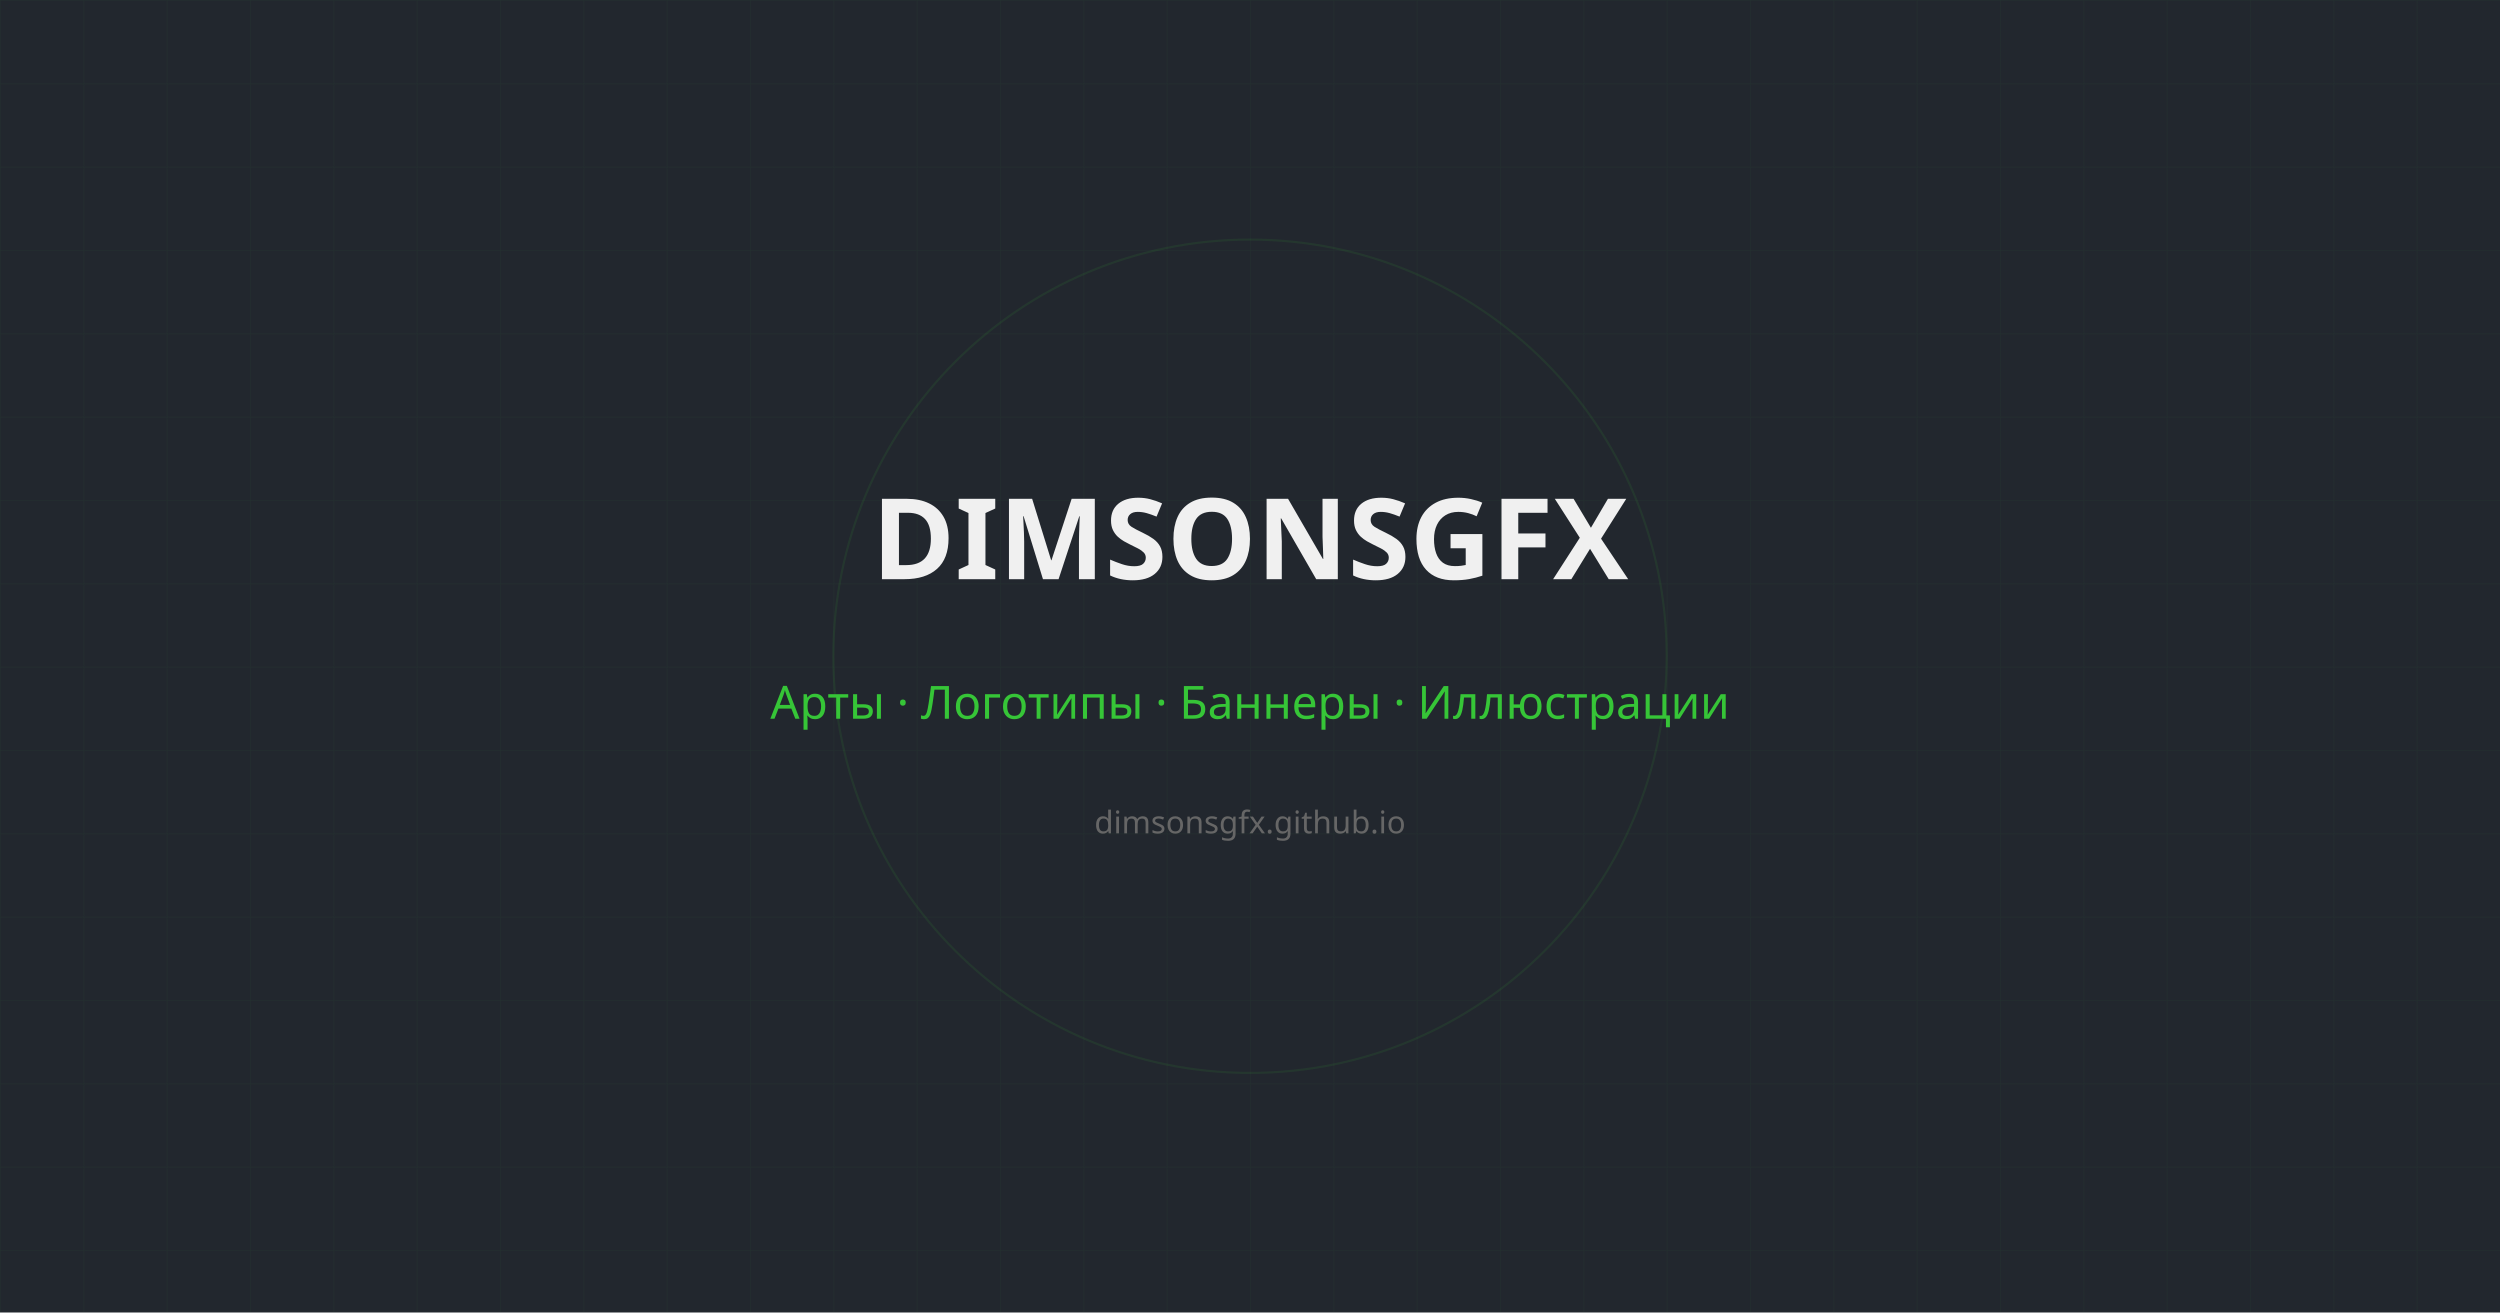
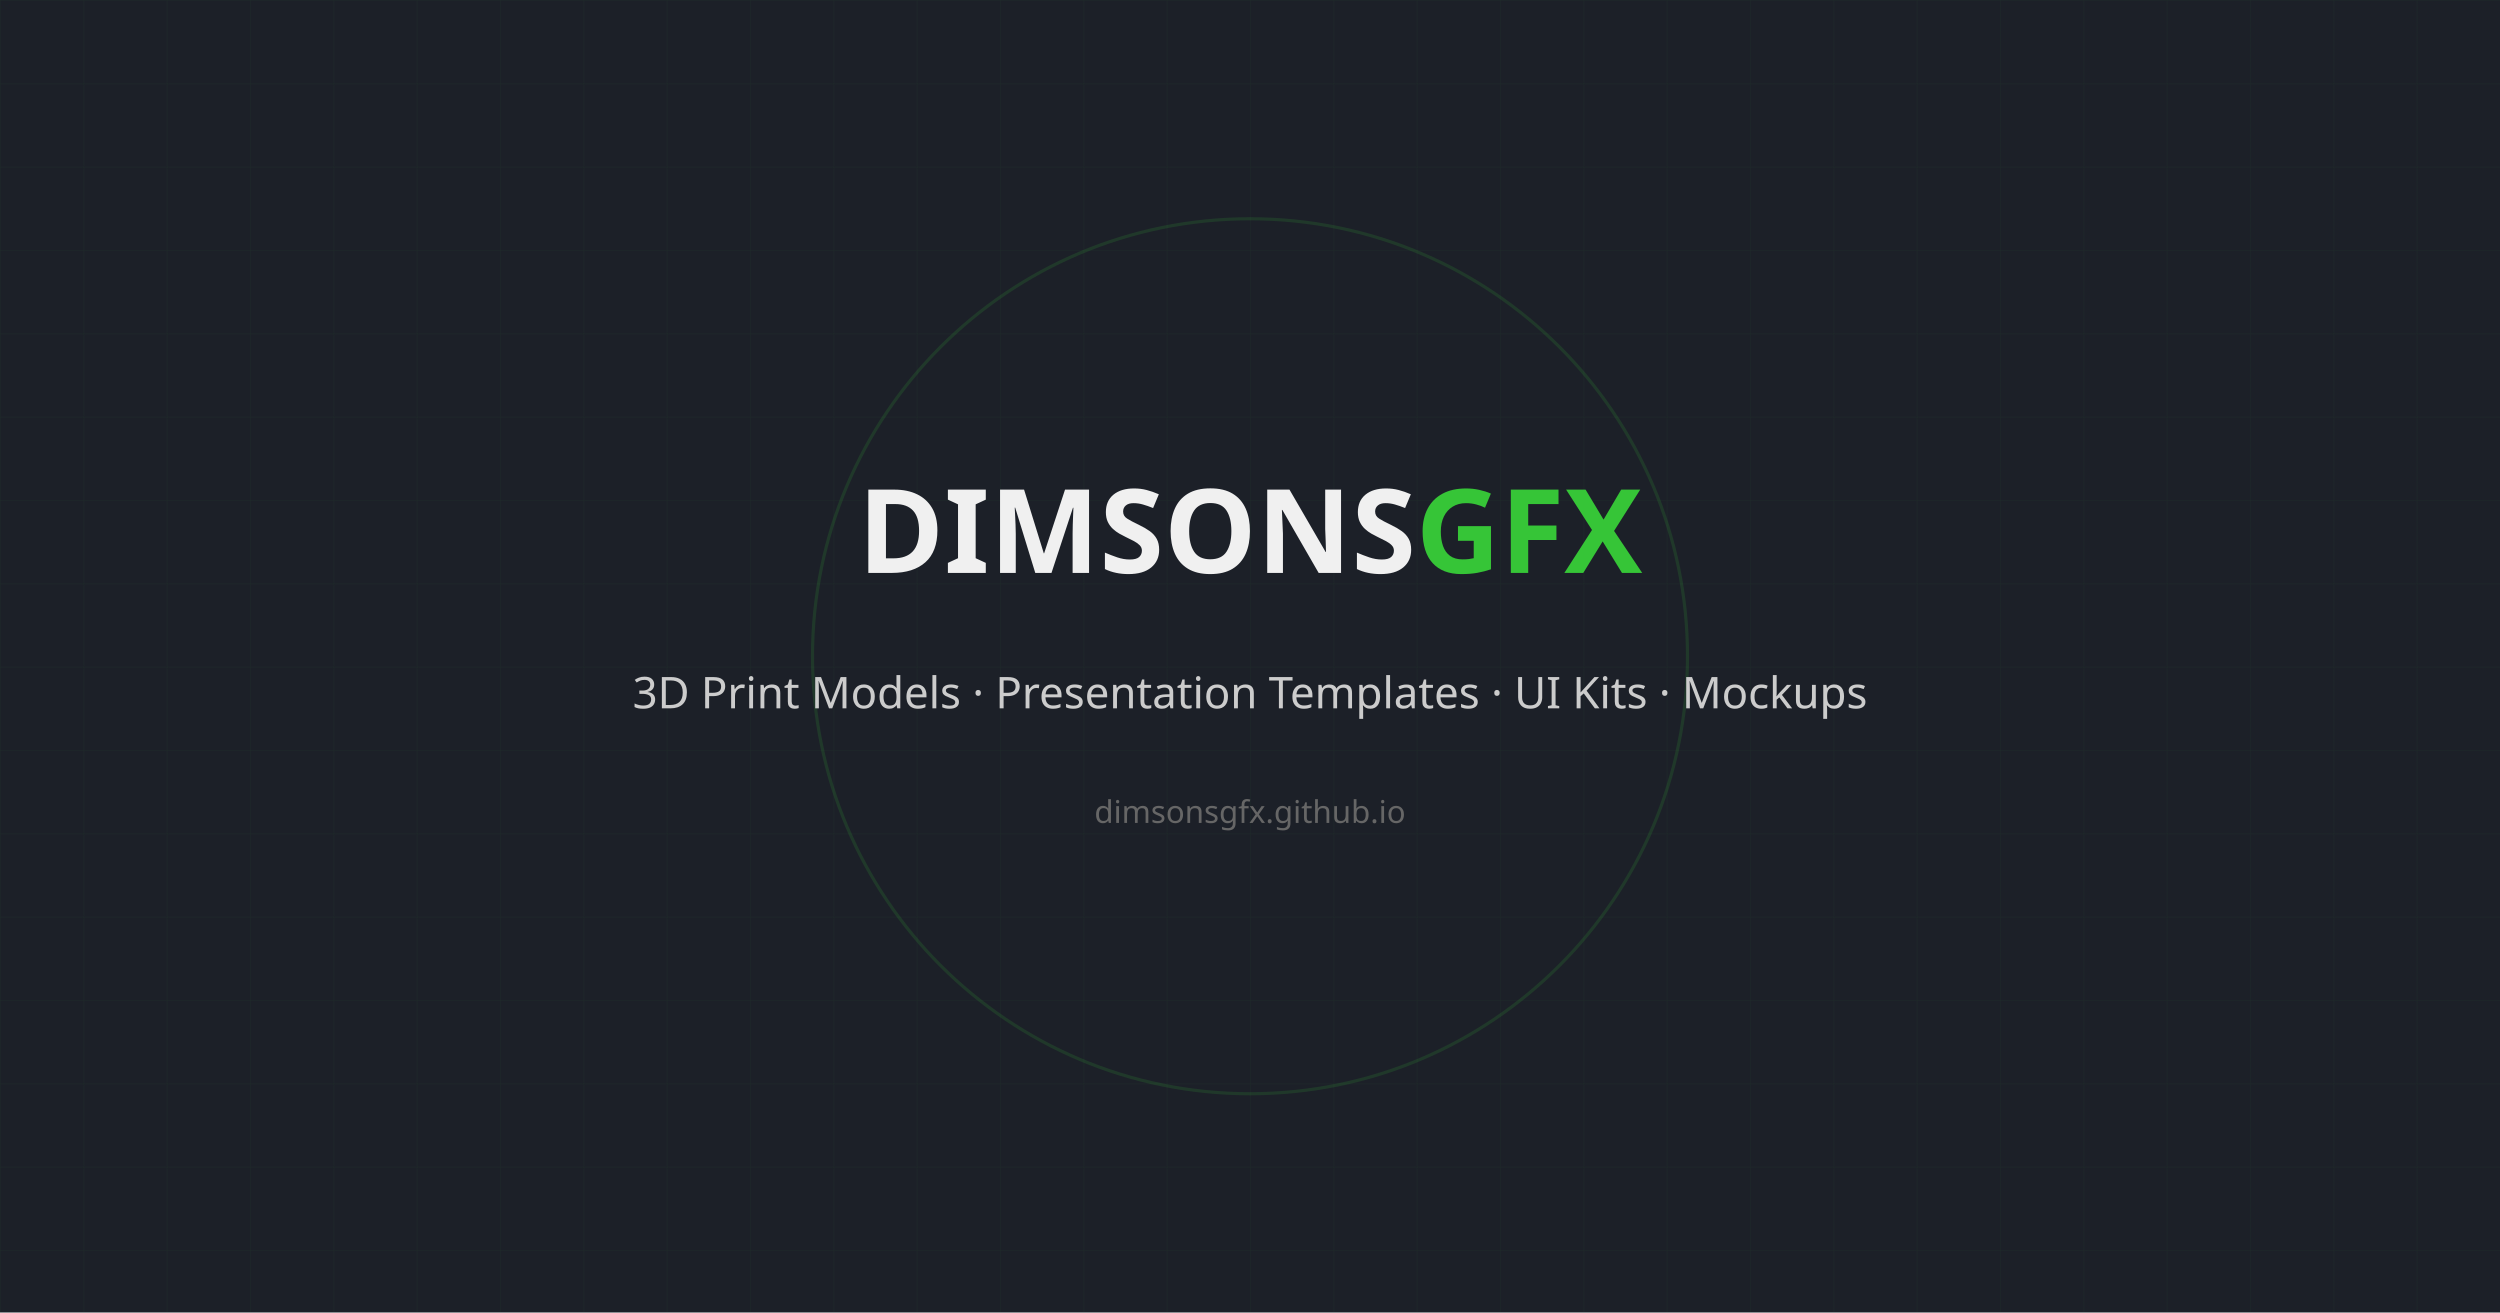
<svg xmlns="http://www.w3.org/2000/svg" viewBox="0 0 1200 630" width="1200" height="630">
-   <rect width="1200" height="630" fill="#22272e" />
+   <rect width="1200" height="630" fill="#1c2028" />
  <defs>
    <pattern id="g" width="40" height="40" patternUnits="userSpaceOnUse">
      <path d="M40 0L0 0L0 40" fill="none" stroke="#36c537" stroke-width="0.4" opacity="0.08" />
    </pattern>
  </defs>
  <rect width="1200" height="630" fill="url(#g)" />
-   <circle cx="600" cy="315" r="200" fill="none" stroke="#36c537" stroke-width="1" opacity="0.1" />
-   <text x="600" y="278" font-size="54" font-weight="800" text-anchor="middle" fill="#f0f0f0" font-family="system-ui,sans-serif">DIMSONSGFX</text>
-   <text x="600" y="345" font-size="22" text-anchor="middle" fill="#36c537" font-family="system-ui,sans-serif">Арты · Логотипы · Баннеры · Иллюстрации</text>
-   <text x="600" y="400" font-size="15" text-anchor="middle" fill="#666" font-family="system-ui,sans-serif">dimsonsgfx.github.io</text>
+   <circle cx="600" cy="315" r="210" fill="none" stroke="#36c537" stroke-width="1.5" opacity="0.15" />
+   <text x="600" y="275" font-size="56" font-weight="800" text-anchor="middle" fill="#f0f0f0" font-family="Montserrat,system-ui,sans-serif">DIMSONS<tspan fill="#36c537">GFX</tspan>
+   </text>
+   <text x="600" y="340" font-size="21" text-anchor="middle" fill="#ccc" font-family="Rubik,system-ui,sans-serif">3D Print Models · Presentation Templates · UI Kits · Mockups</text>
+   <text x="600" y="395" font-size="15" text-anchor="middle" fill="#666" font-family="system-ui,sans-serif">dimsonsgfx.github.io</text>
</svg>
